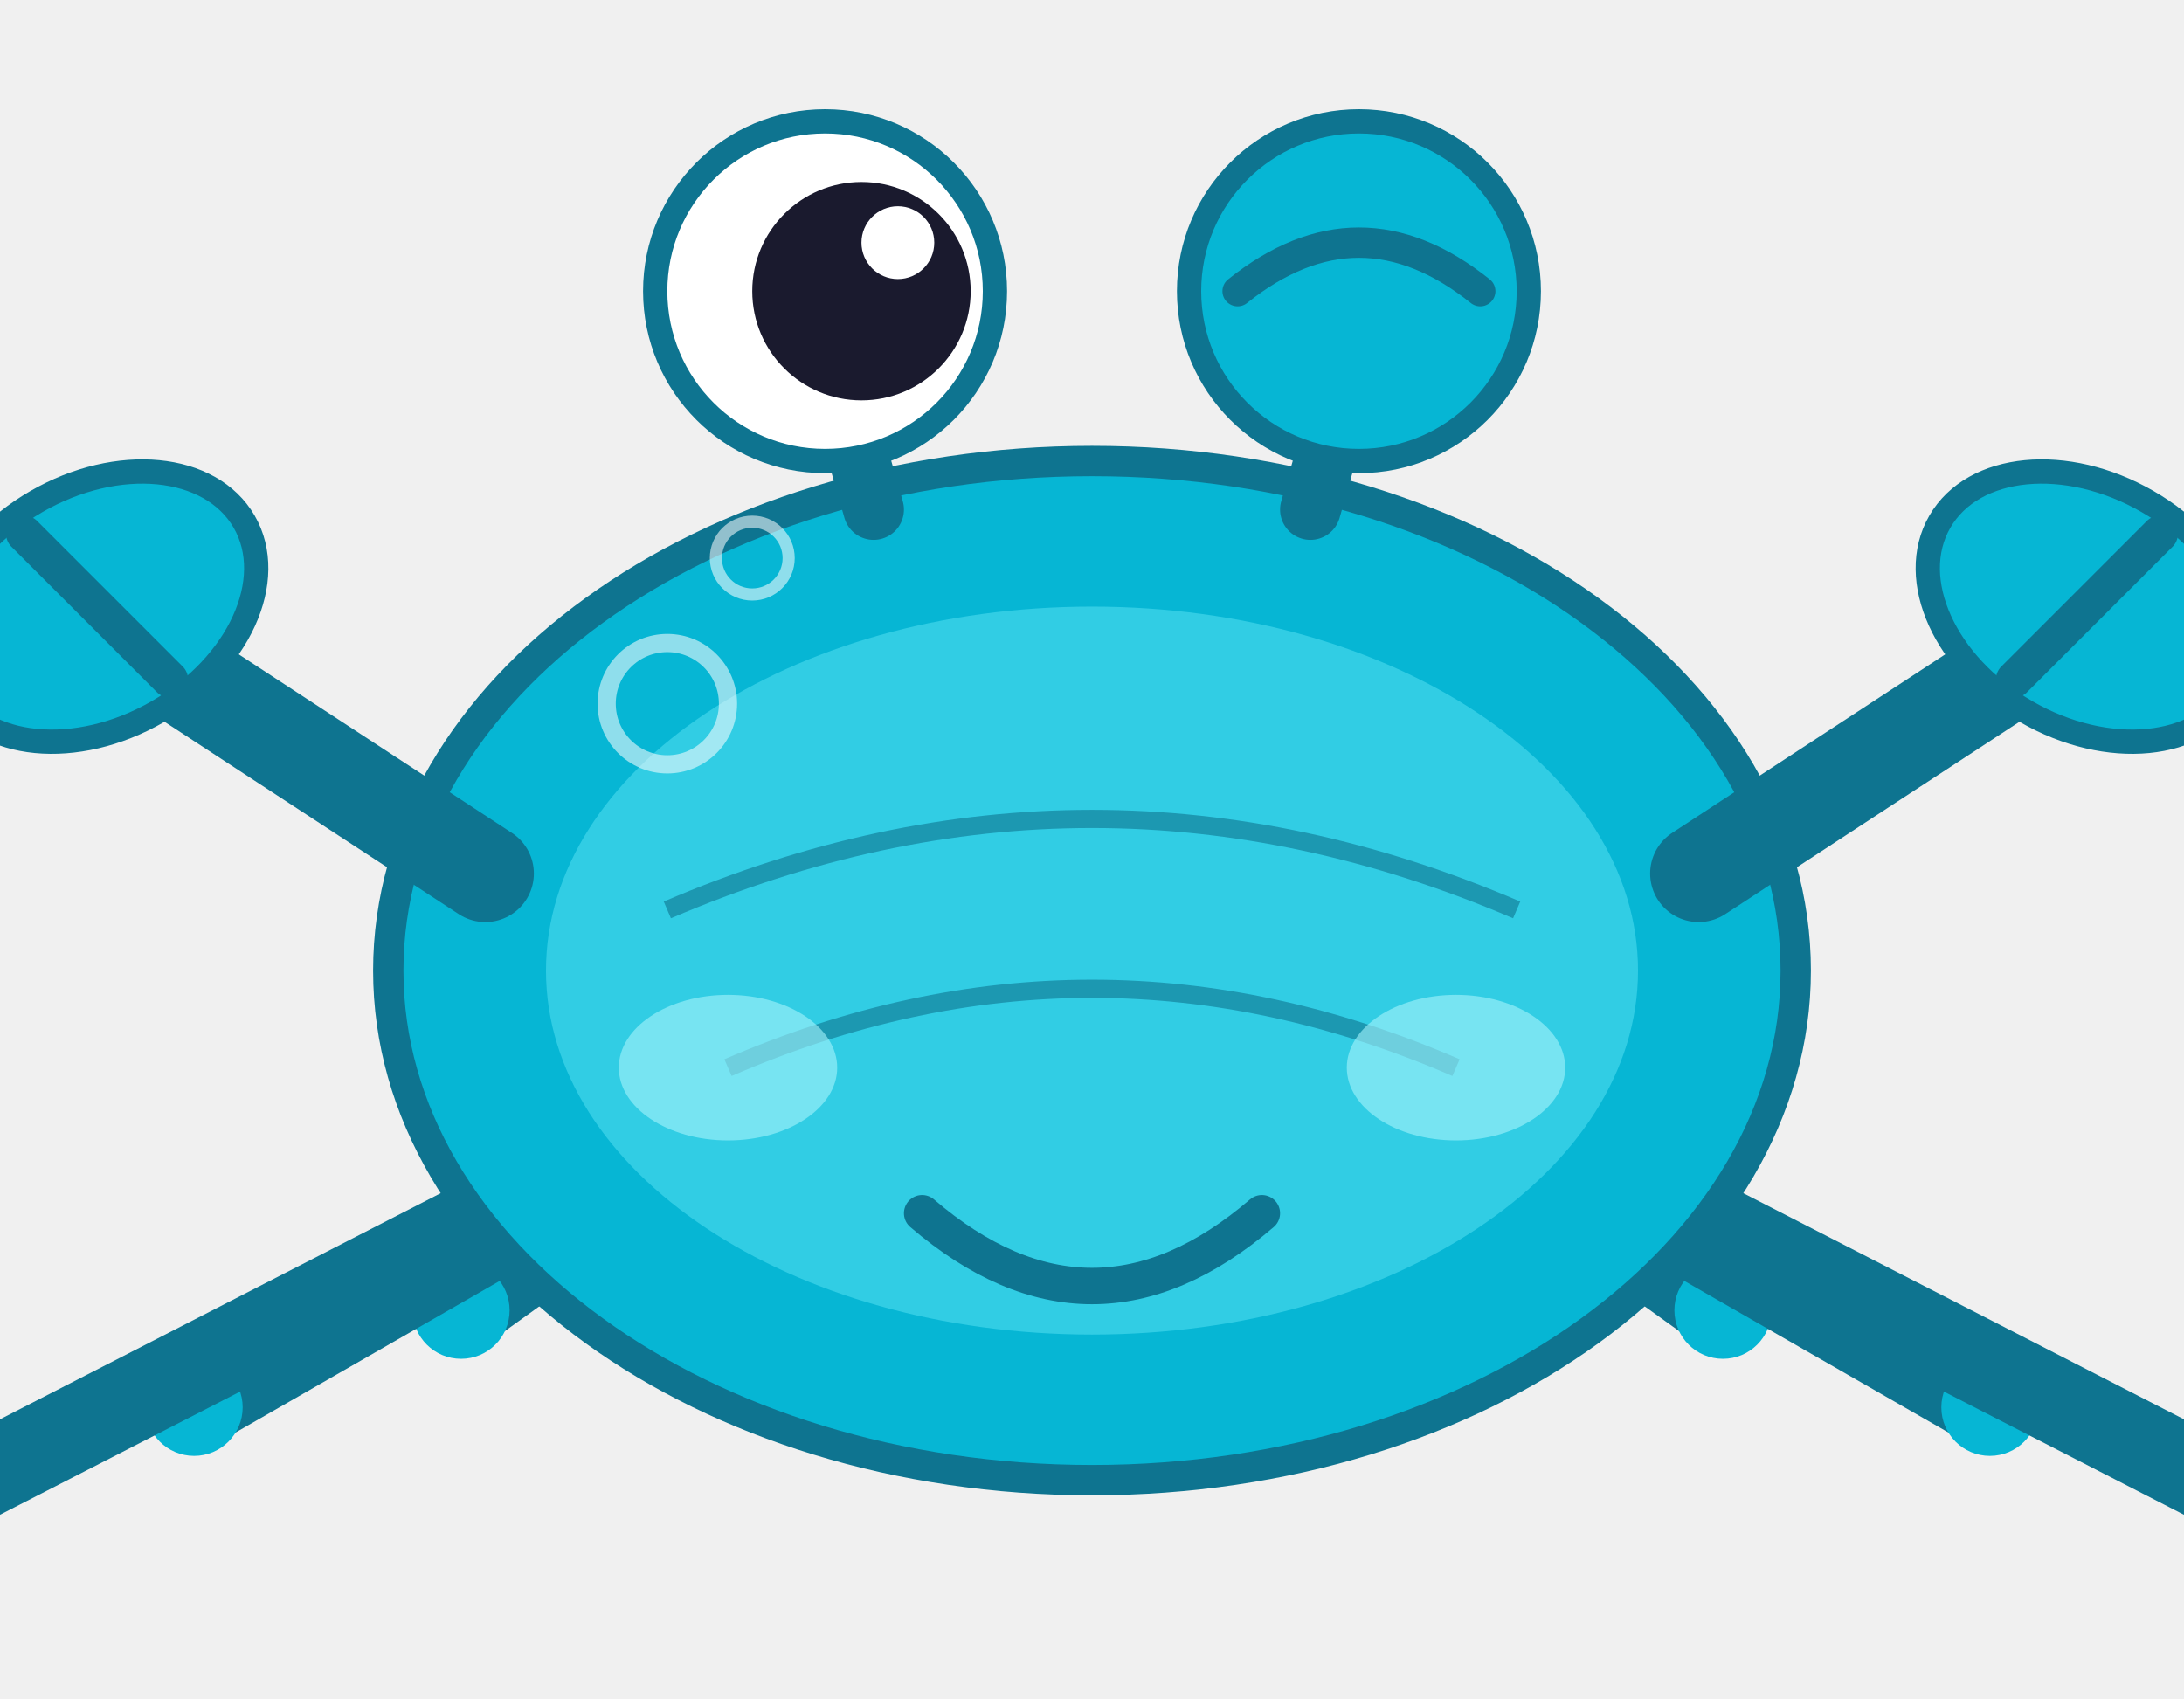
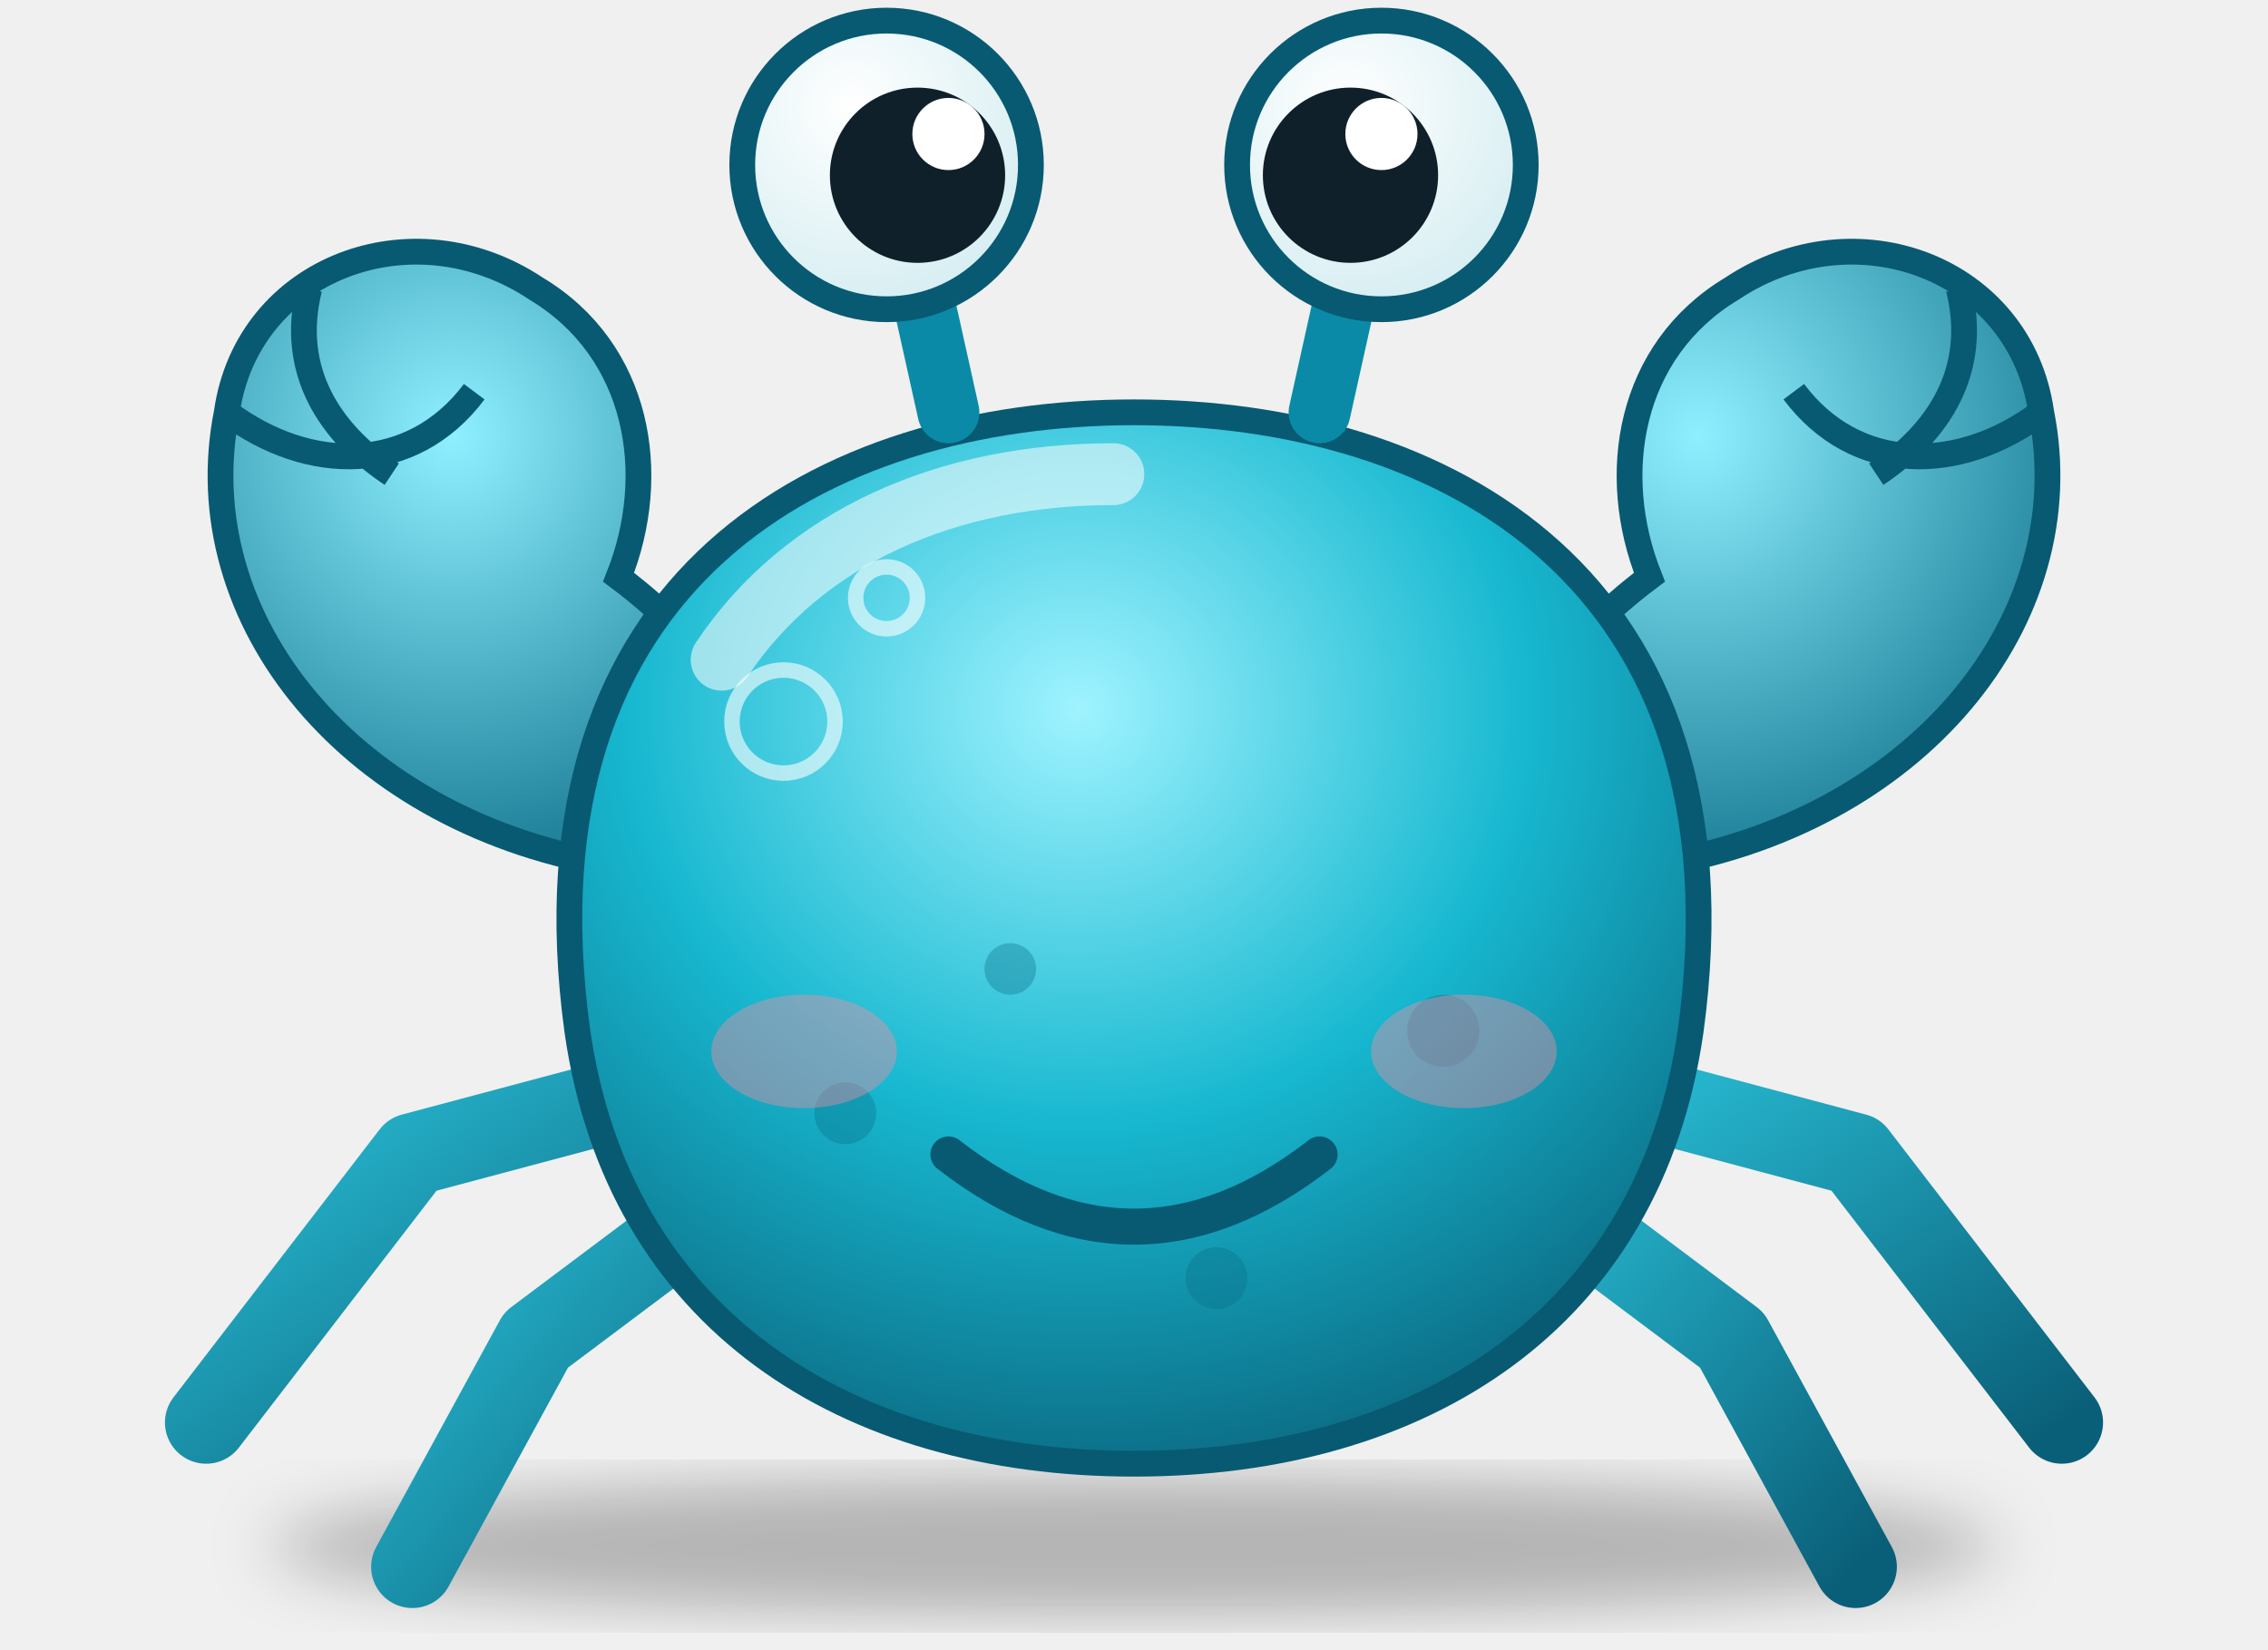
- <svg xmlns="http://www.w3.org/2000/svg" viewBox="0 0 180 140">
-   <g>
-     <line x1="70" y1="85" x2="38" y2="108" stroke="#0e7490" stroke-width="7" stroke-linecap="round" />
-     <circle cx="38" cy="108" r="4" fill="#06b6d4" />
+ <svg xmlns="http://www.w3.org/2000/svg" viewBox="0 0 220 160">
+   <defs>
+     <radialGradient id="pb" cx="45%" cy="28%" r="80%">
+       <stop offset="0" stop-color="#9ff3ff" />
+       <stop offset=".5" stop-color="#17b8d0" />
+       <stop offset="1" stop-color="#0a5f78" />
+     </radialGradient>
+     <linearGradient id="pl" x1="0" y1="0" x2="1" y2="1">
+       <stop offset="0" stop-color="#2bc4dc" />
+       <stop offset="1" stop-color="#0a5f78" />
+     </linearGradient>
+     <radialGradient id="pc" cx="40%" cy="30%" r="80%">
+       <stop offset="0" stop-color="#8ef0ff" />
+       <stop offset="1" stop-color="#0c6f89" />
+     </radialGradient>
+     <radialGradient id="pe" cx="38%" cy="30%" r="70%">
+       <stop offset="0" stop-color="#fff" />
+       <stop offset="1" stop-color="#d7eef2" />
+     </radialGradient>
+     <filter id="ps">
+       <feGaussianBlur stdDeviation="3" />
+     </filter>
+   </defs>
+   <ellipse cx="110" cy="150" rx="84" ry="7" fill="#000" opacity=".25" filter="url(#ps)" />
+   <g fill="none" stroke="url(#pl)" stroke-width="8" stroke-linecap="round" stroke-linejoin="round">
+     <path d="M70 104 40 112 20 138" />
+     <path d="M76 112 52 130 40 152" />
+     <path d="M150 104l30 8 20 26" />
+     <path d="M144 112l24 18 12 22" />
  </g>
-   <g>
-     <line x1="70" y1="85" x2="16" y2="116" stroke="#0e7490" stroke-width="7" stroke-linecap="round" />
-     <circle cx="16" cy="116" r="4" fill="#06b6d4" />
+   <path d="M60 84C34 80 18 60 22 40c2-14 18-20 30-12 10 6 12 18 8 28 8 6 14 14 18 24z" fill="url(#pc)" stroke="#075a72" stroke-width="2.500" />
+   <path d="M22 40c8 6 18 6 24-2M30 28c-2 8 2 14 8 18" fill="none" stroke="#075a72" stroke-width="2.500" />
+   <path d="M160 84c26-4 42-24 38-44-2-14-18-20-30-12-10 6-12 18-8 28-8 6-14 14-18 24z" fill="url(#pc)" stroke="#075a72" stroke-width="2.500" />
+   <path d="M198 40c-8 6-18 6-24-2M190 28c2 8-2 14-8 18" fill="none" stroke="#075a72" stroke-width="2.500" />
+   <path d="M56 100C50 56 80 40 110 40s60 16 54 60c-4 28-26 42-54 42s-50-14-54-42z" fill="url(#pb)" stroke="#075a72" stroke-width="2.500" />
+   <path d="M70 64C78 52 92 46 108 46" fill="none" stroke="#fff" stroke-width="6" stroke-linecap="round" opacity=".55" />
+   <g fill="#0a6c86" opacity=".35">
+     <circle cx="82" cy="108" r="3" />
+     <circle cx="140" cy="100" r="3.500" />
+     <circle cx="118" cy="124" r="3" />
+     <circle cx="98" cy="94" r="2.500" />
  </g>
-   <g>
-     <line x1="70" y1="85" x2="-6" y2="124" stroke="#0e7490" stroke-width="7" stroke-linecap="round" />
-     <circle cx="-6" cy="124" r="4" fill="#06b6d4" />
+   <path d="M92 40 88 22M128 40l4-18" stroke="#0a8aa6" stroke-width="6" stroke-linecap="round" />
+   <circle cx="86" cy="16" r="14" fill="url(#pe)" stroke="#075a72" stroke-width="2.500" />
+   <circle cx="134" cy="16" r="14" fill="url(#pe)" stroke="#075a72" stroke-width="2.500" />
+   <circle cx="89" cy="17" r="8.500" fill="#10202a" />
+   <circle cx="131" cy="17" r="8.500" fill="#10202a" />
+   <circle cx="92" cy="13" r="3.500" fill="#fff" />
+   <circle cx="134" cy="13" r="3.500" fill="#fff" />
+   <path d="M92 112q18 14 36 0" fill="none" stroke="#075a72" stroke-width="3.500" stroke-linecap="round" />
+   <ellipse cx="78" cy="102" rx="9" ry="5.500" fill="#ff8aa0" opacity=".4" />
+   <ellipse cx="142" cy="102" rx="9" ry="5.500" fill="#ff8aa0" opacity=".4" />
+   <g fill="none" stroke="#fff" stroke-width="1.500" opacity=".6">
+     <circle cx="76" cy="70" r="5" />
+     <circle cx="86" cy="58" r="3" />
  </g>
-   <g>
-     <line x1="110" y1="85" x2="142" y2="108" stroke="#0e7490" stroke-width="7" stroke-linecap="round" />
-     <circle cx="142" cy="108" r="4" fill="#06b6d4" />
-   </g>
-   <g>
-     <line x1="110" y1="85" x2="164" y2="116" stroke="#0e7490" stroke-width="7" stroke-linecap="round" />
-     <circle cx="164" cy="116" r="4" fill="#06b6d4" />
-   </g>
-   <g>
-     <line x1="110" y1="85" x2="186" y2="124" stroke="#0e7490" stroke-width="7" stroke-linecap="round" />
-     <circle cx="186" cy="124" r="4" fill="#06b6d4" />
-   </g>
-   <ellipse cx="90" cy="80" rx="58" ry="42" fill="#06b6d4" stroke="#0e7490" stroke-width="2.5" />
-   <ellipse cx="90" cy="80" rx="45" ry="30" fill="#67e8f9" opacity="0.45" />
-   <path d="M55 75 Q90 60 125 75" stroke="#0e7490" stroke-width="1.5" fill="none" opacity="0.6" />
-   <path d="M60 88 Q90 75 120 88" stroke="#0e7490" stroke-width="1.5" fill="none" opacity="0.6" />
-   <line x1="40" y1="72" x2="14" y2="55" stroke="#0e7490" stroke-width="8" stroke-linecap="round" />
-   <ellipse cx="8" cy="50" rx="14" ry="10" fill="#06b6d4" stroke="#0e7490" stroke-width="2" transform="rotate(-30 8 50)" />
-   <path d="M2 44 L14 56" stroke="#0e7490" stroke-width="3" stroke-linecap="round" />
-   <line x1="140" y1="72" x2="166" y2="55" stroke="#0e7490" stroke-width="8" stroke-linecap="round" />
-   <ellipse cx="172" cy="50" rx="14" ry="10" fill="#06b6d4" stroke="#0e7490" stroke-width="2" transform="rotate(30 172 50)" />
-   <path d="M178 44 L166 56" stroke="#0e7490" stroke-width="3" stroke-linecap="round" />
-   <line x1="72" y1="42" x2="68" y2="28" stroke="#0e7490" stroke-width="5" stroke-linecap="round" />
-   <line x1="108" y1="42" x2="112" y2="28" stroke="#0e7490" stroke-width="5" stroke-linecap="round" />
-   <circle cx="68" cy="24" r="14" fill="white" stroke="#0e7490" stroke-width="2" />
-   <circle cx="71" cy="24" r="9" fill="#1a1a2e" />
-   <circle cx="74" cy="20" r="3" fill="white" />
-   <circle cx="112" cy="24" r="14" fill="#06b6d4" stroke="#0e7490" stroke-width="2" />
-   <path d="M102 24 Q112 16 122 24" stroke="#0e7490" stroke-width="2.5" fill="none" stroke-linecap="round" />
-   <path d="M76 100 Q90 112 104 100" stroke="#0e7490" stroke-width="3" fill="none" stroke-linecap="round" />
-   <ellipse cx="60" cy="88" rx="9" ry="6" fill="#a5f3fc" opacity="0.6" />
-   <ellipse cx="120" cy="88" rx="9" ry="6" fill="#a5f3fc" opacity="0.6" />
-   <circle cx="55" cy="58" r="5" fill="none" stroke="rgba(255,255,255,0.55)" stroke-width="1.5" />
-   <circle cx="62" cy="46" r="3" fill="none" stroke="rgba(255,255,255,0.55)" stroke-width="1" />
</svg>
